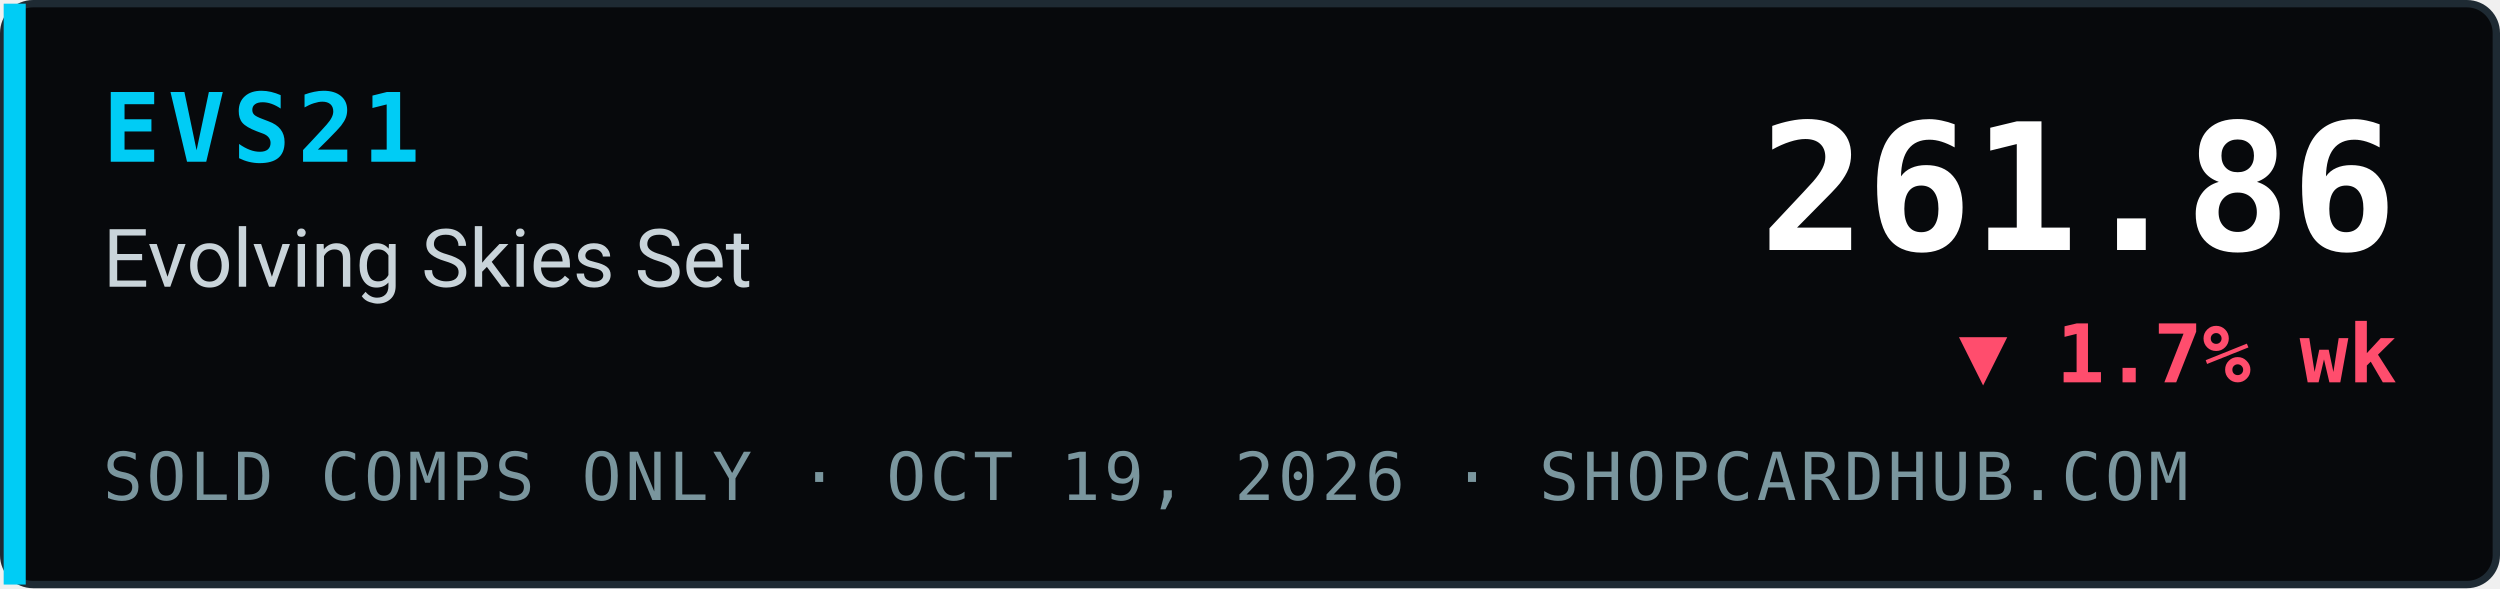
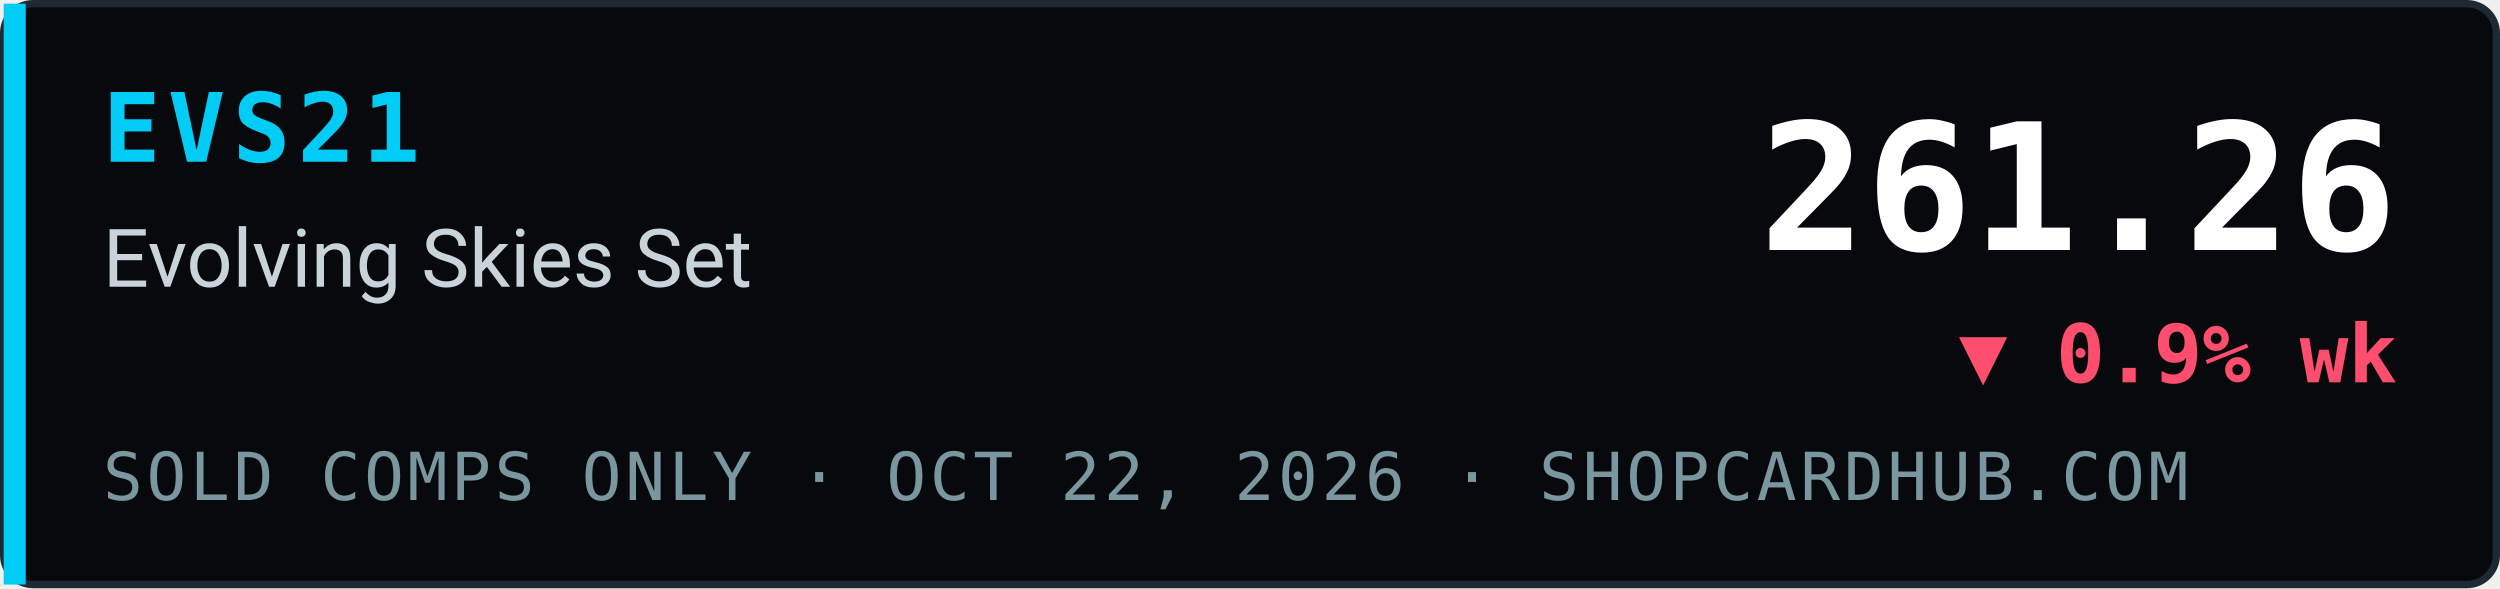
- <svg xmlns="http://www.w3.org/2000/svg" width="340" height="80" viewBox="0 0 340 80" role="img" aria-label="EVS21 Evolving Skies Set index 261.86, ▼ 1.7% wk, sold comps only, ShopCardHub">
+ <svg xmlns="http://www.w3.org/2000/svg" width="340" height="80" viewBox="0 0 340 80" role="img" aria-label="EVS21 Evolving Skies Set index 261.26, ▼ 0.9% wk, sold comps only, ShopCardHub">
  <rect x="0.5" y="0.5" width="339" height="79" rx="4" fill="#07090c" stroke="#1e2a33" />
  <rect x="0.5" y="0.5" width="3" height="79" fill="#00ccf5" />
  <text x="14" y="22" font-family="ui-monospace,SFMono-Regular,Menlo,Consolas,monospace" font-size="13" font-weight="700" fill="#00ccf5" letter-spacing="1">EVS21</text>
  <text x="14" y="39" font-family="system-ui,-apple-system,Segoe UI,Roboto,Helvetica,Arial,sans-serif" font-size="11" fill="#c9d4da">Evolving Skies Set</text>
-   <text x="14" y="68" font-family="ui-monospace,SFMono-Regular,Menlo,Consolas,monospace" font-size="9" fill="#7a969e" letter-spacing="0.5">SOLD COMPS ONLY · OCT 19, 2026 · SHOPCARDHUB.COM</text>
-   <text x="326" y="34" text-anchor="end" font-family="ui-monospace,SFMono-Regular,Menlo,Consolas,monospace" font-size="24" font-weight="700" fill="#ffffff">261.86</text>
-   <text x="326" y="52" text-anchor="end" font-family="ui-monospace,SFMono-Regular,Menlo,Consolas,monospace" font-size="11" font-weight="700" fill="#ff4d6d">▼ 1.7% wk</text>
+   <text x="14" y="68" font-family="ui-monospace,SFMono-Regular,Menlo,Consolas,monospace" font-size="9" fill="#7a969e" letter-spacing="0.5">SOLD COMPS ONLY · OCT 22, 2026 · SHOPCARDHUB.COM</text>
+   <text x="326" y="34" text-anchor="end" font-family="ui-monospace,SFMono-Regular,Menlo,Consolas,monospace" font-size="24" font-weight="700" fill="#ffffff">261.26</text>
+   <text x="326" y="52" text-anchor="end" font-family="ui-monospace,SFMono-Regular,Menlo,Consolas,monospace" font-size="11" font-weight="700" fill="#ff4d6d">▼ 0.9% wk</text>
</svg>
